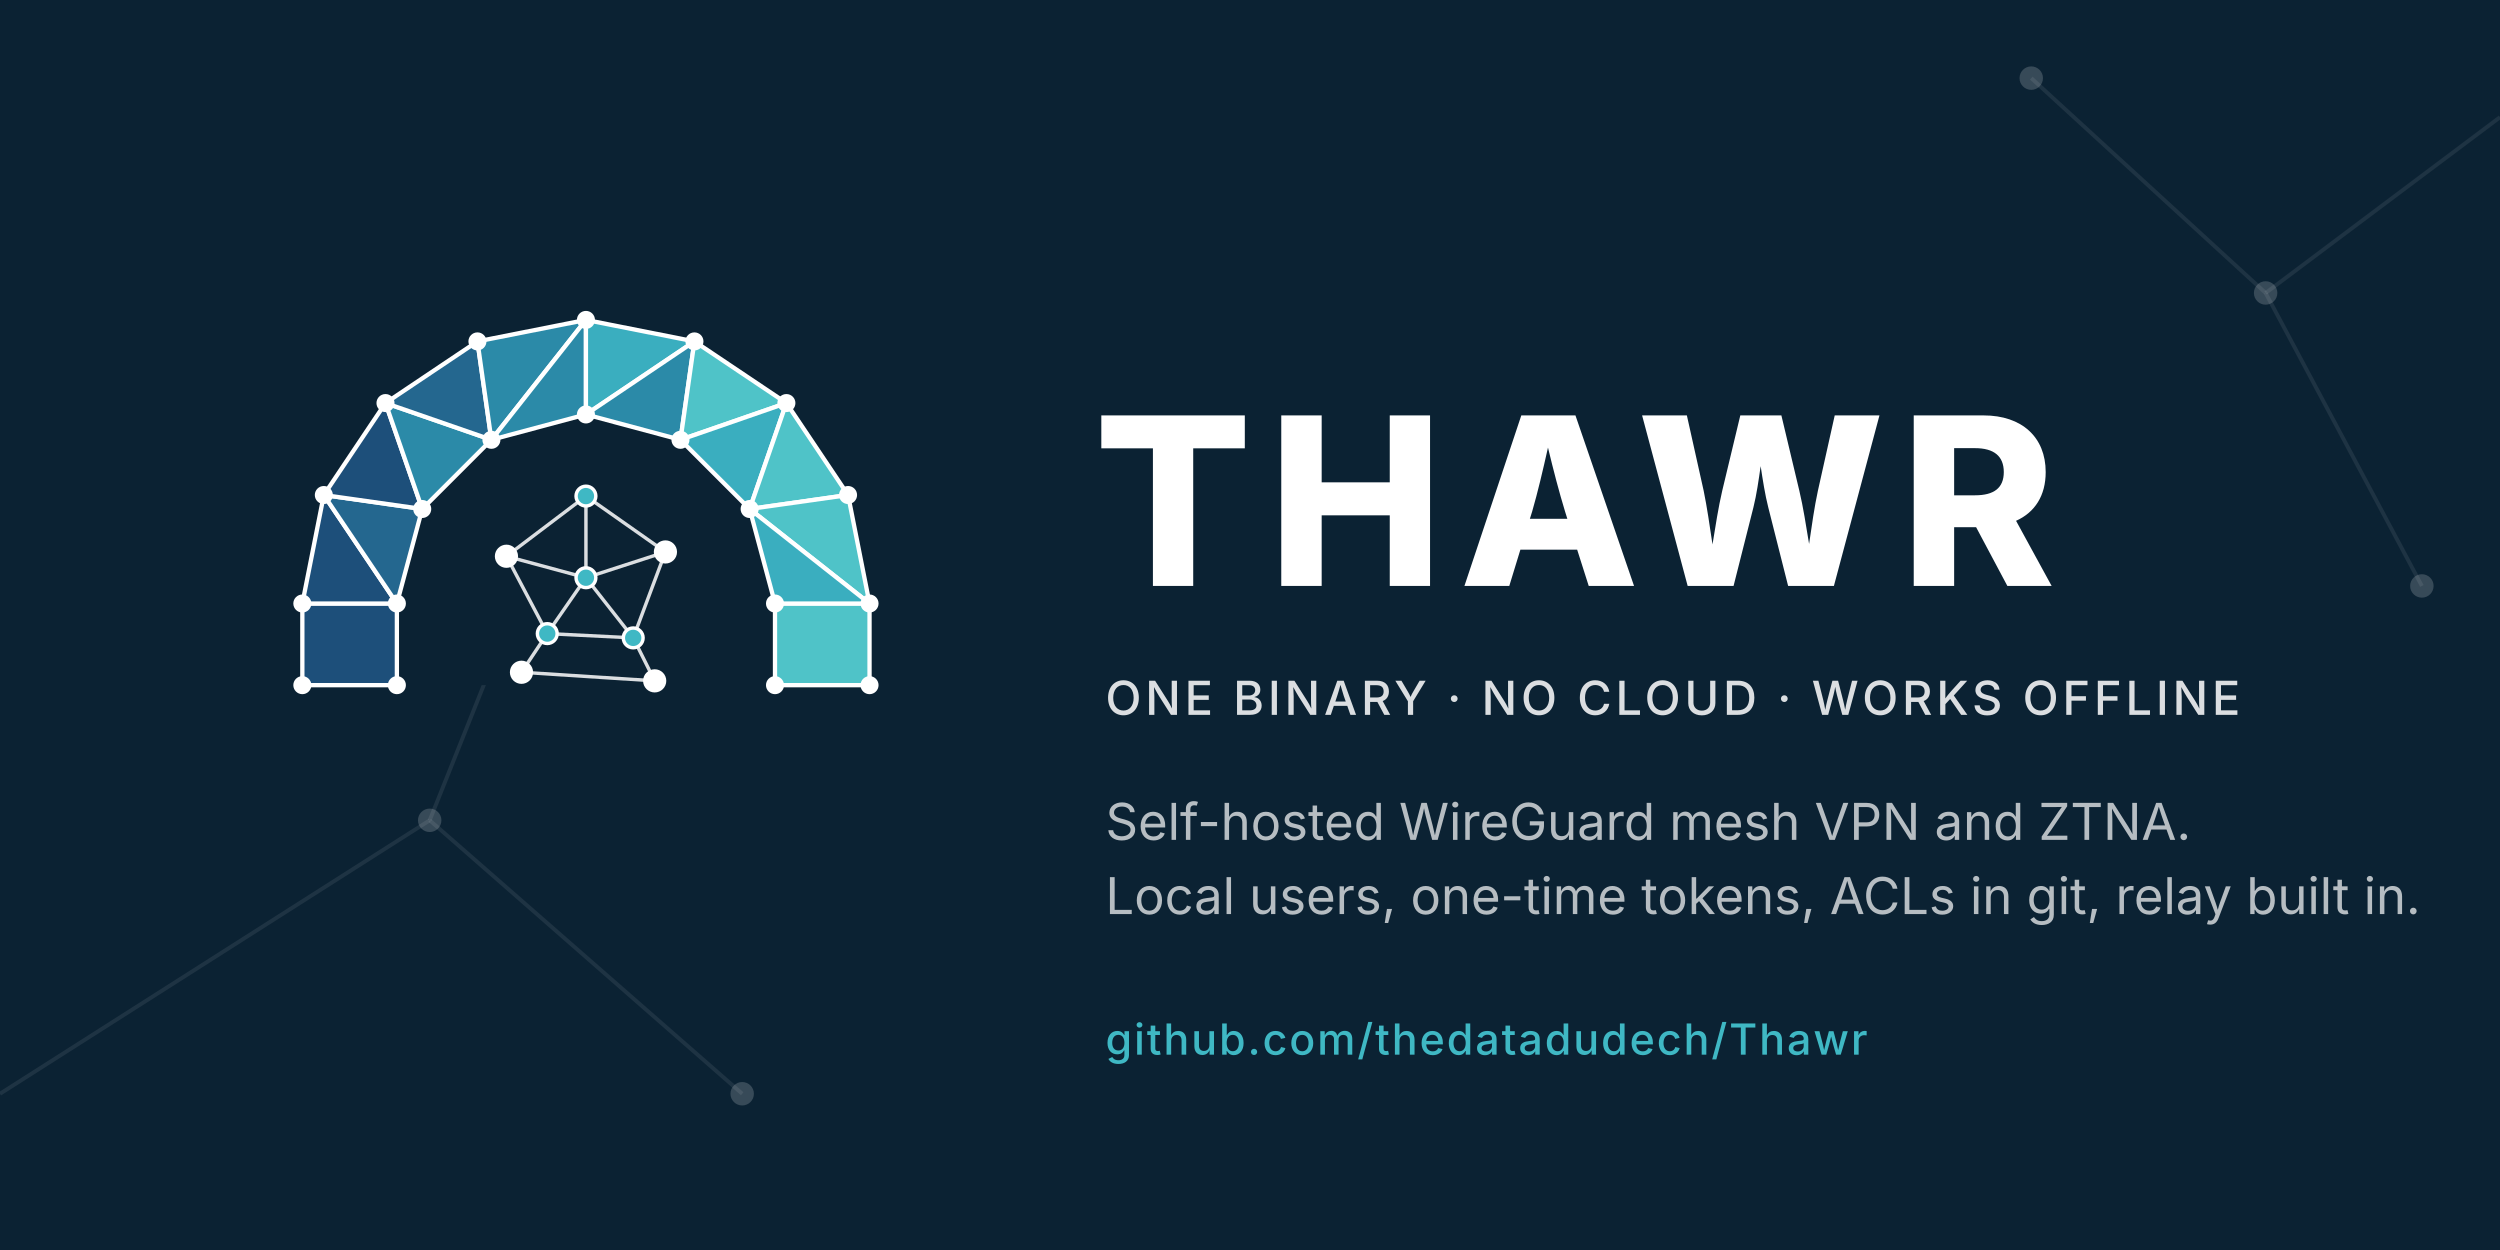
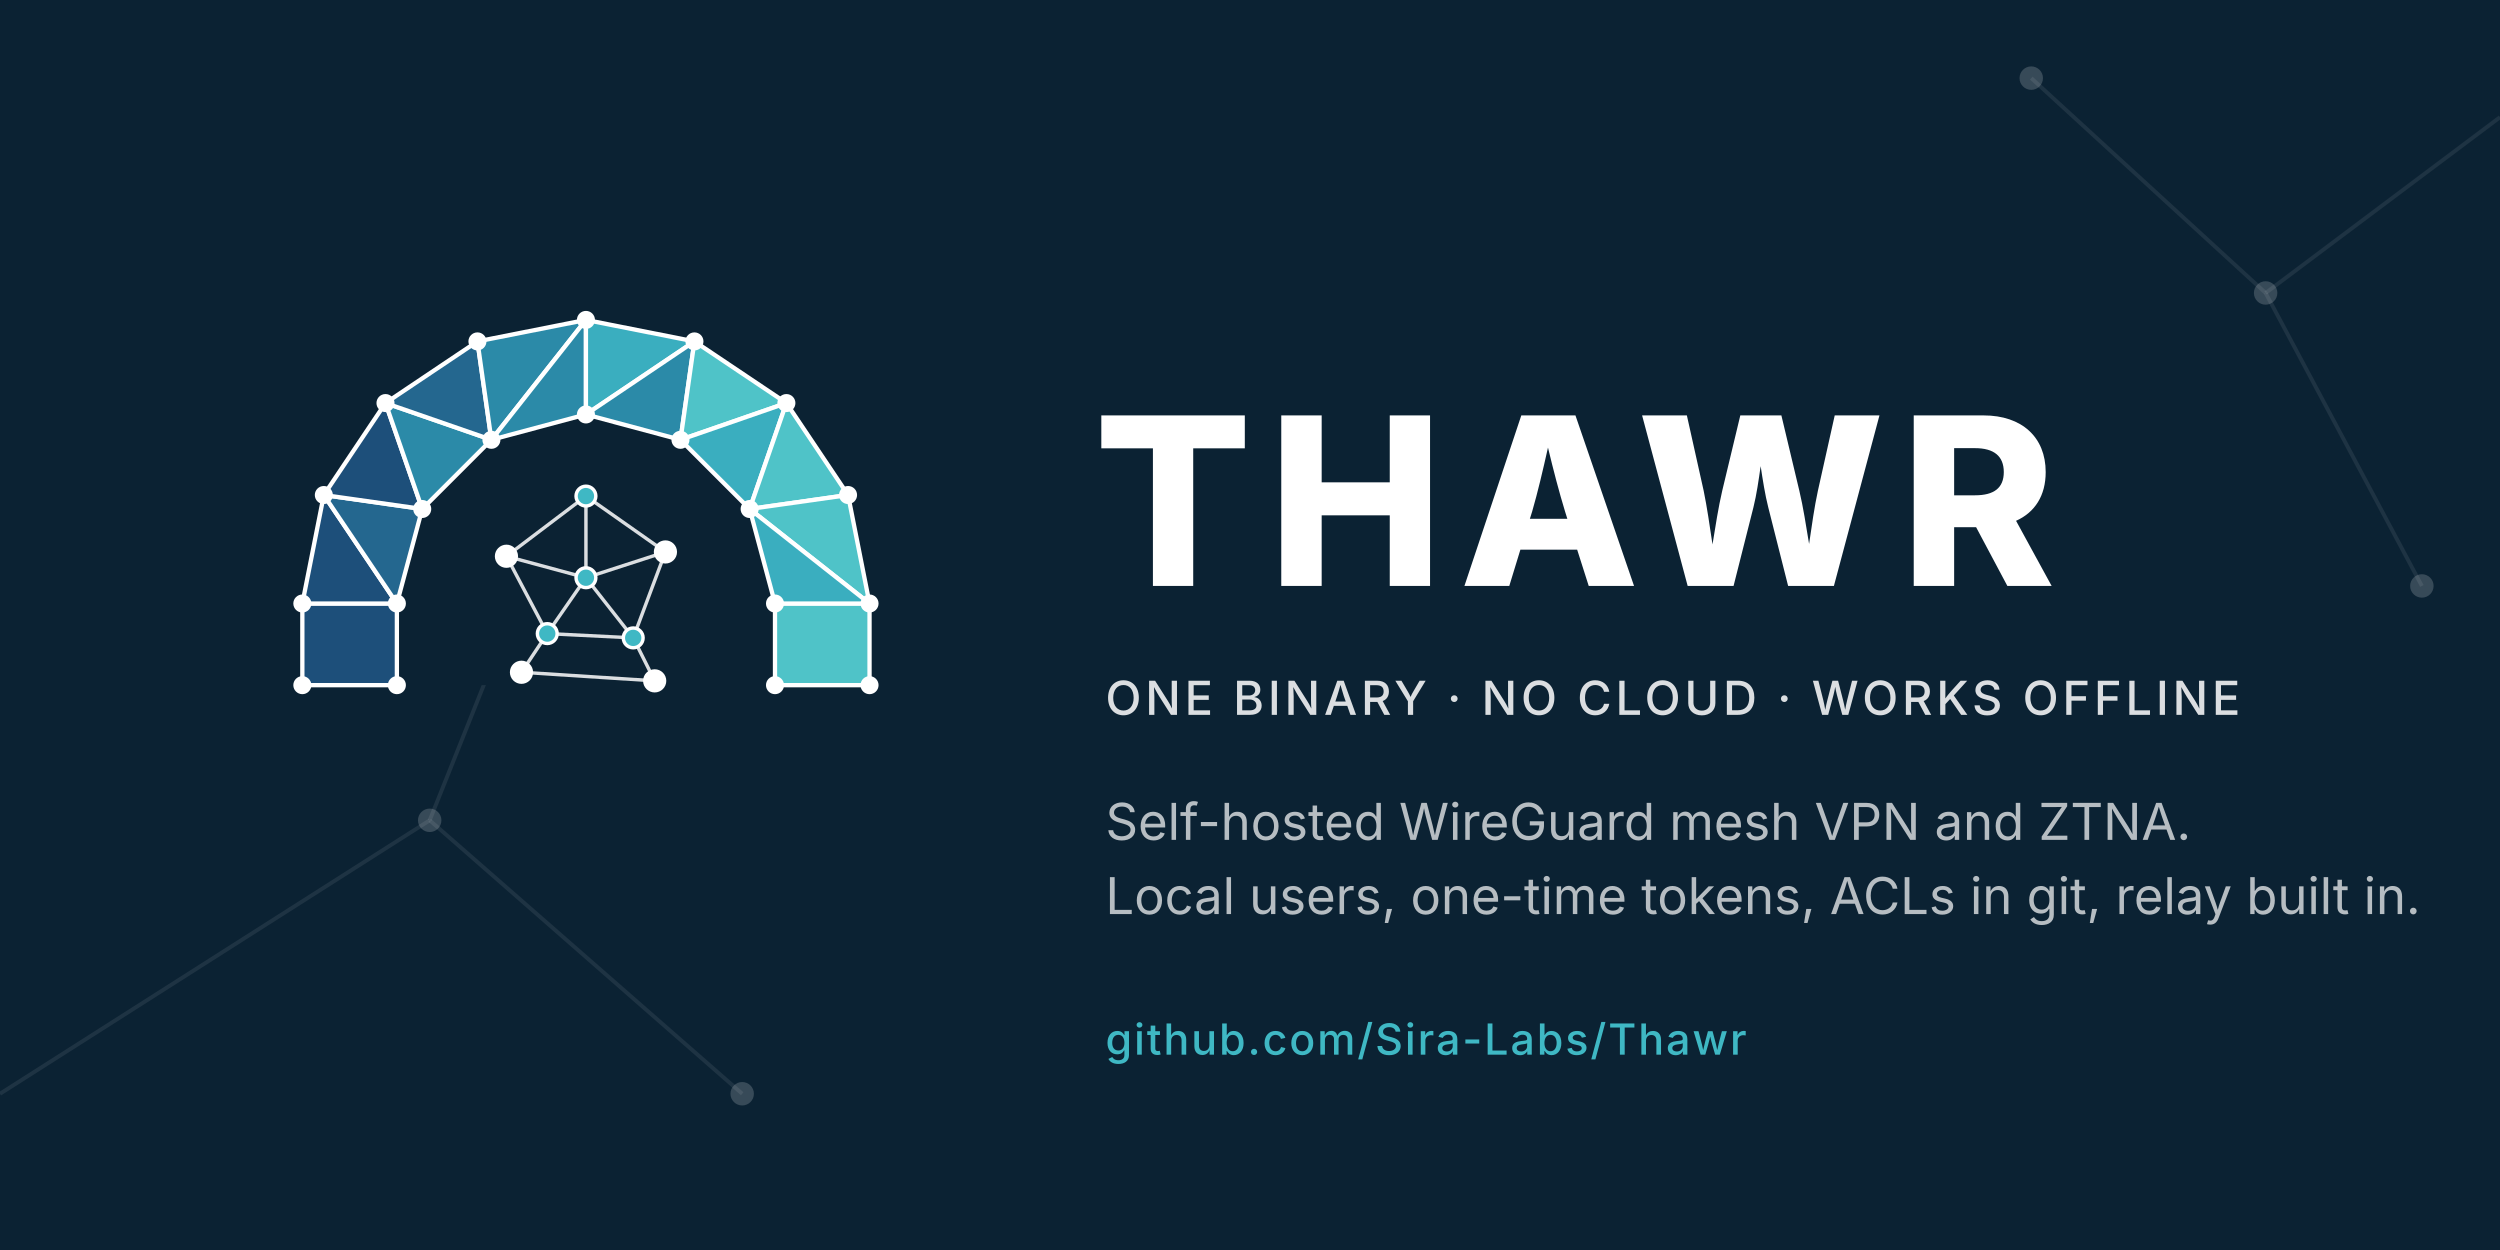
<svg xmlns="http://www.w3.org/2000/svg" viewBox="0 0 1280 640" width="1280" height="640" role="img" aria-label="Thawr">
  <rect width="1280" height="640" fill="#0b2233" />
  <g stroke="#ffffff" stroke-opacity="0.08" stroke-width="2">
    <line x1="0" y1="560" x2="220" y2="420" />
    <line x1="220" y1="420" x2="380" y2="560" />
    <line x1="220" y1="420" x2="300" y2="220" />
    <line x1="1280" y1="60" x2="1160" y2="150" />
    <line x1="1160" y1="150" x2="1040" y2="40" />
    <line x1="1160" y1="150" x2="1240" y2="300" />
  </g>
  <g fill="#ffffff" fill-opacity="0.18">
    <circle cx="220" cy="420" r="6" />
    <circle cx="300" cy="220" r="6" />
    <circle cx="380" cy="560" r="6" />
    <circle cx="1160" cy="150" r="6" />
    <circle cx="1040" cy="40" r="6" />
    <circle cx="1240" cy="300" r="6" />
  </g>
  <g transform="translate(80,100) scale(1.1)">
    <path d="M112.0,190.0 A88.0,88.0 0 0 1 288.0,190.0 L288.0,228.0 L112.0,228.0 Z" fill="#0b2233" />
    <polygon points="68.0,190.0 112.0,190.0 112.0,228.0 68.0,228.0" fill="#1d4f7a" stroke="#ffffff" stroke-width="2" stroke-linejoin="round" />
    <polygon points="288.0,190.0 332.0,190.0 332.0,228.0 288.0,228.0" fill="#4fc3c8" stroke="#ffffff" stroke-width="2" stroke-linejoin="round" />
    <polygon points="68.0,190.0 112.0,190.0 78.0,139.5" fill="#1d4f7a" stroke="#ffffff" stroke-width="2" stroke-linejoin="round" />
    <polygon points="112.0,190.0 78.0,139.5 123.8,146.0" fill="#24678f" stroke="#ffffff" stroke-width="2" stroke-linejoin="round" />
    <polygon points="78.0,139.5 123.8,146.0 106.7,96.7" fill="#1d4f7a" stroke="#ffffff" stroke-width="2" stroke-linejoin="round" />
    <polygon points="123.8,146.0 106.7,96.7 156.0,113.8" fill="#2b8aa8" stroke="#ffffff" stroke-width="2" stroke-linejoin="round" />
    <polygon points="106.7,96.7 156.0,113.8 149.5,68.0" fill="#24678f" stroke="#ffffff" stroke-width="2" stroke-linejoin="round" />
    <polygon points="149.5,68.0 156.0,113.8 200.0,58.0" fill="#2b8aa8" stroke="#ffffff" stroke-width="2" stroke-linejoin="round" />
    <polygon points="156.0,113.8 200.0,58.0 200.0,102.0" fill="#2b8aa8" stroke="#ffffff" stroke-width="2" stroke-linejoin="round" />
    <polygon points="200.0,58.0 200.0,102.0 250.5,68.0" fill="#3aaebf" stroke="#ffffff" stroke-width="2" stroke-linejoin="round" />
    <polygon points="200.0,102.0 250.5,68.0 244.0,113.8" fill="#2b8aa8" stroke="#ffffff" stroke-width="2" stroke-linejoin="round" />
    <polygon points="250.5,68.0 244.0,113.8 293.3,96.7" fill="#4fc3c8" stroke="#ffffff" stroke-width="2" stroke-linejoin="round" />
    <polygon points="244.0,113.8 293.3,96.7 276.2,146.0" fill="#3aaebf" stroke="#ffffff" stroke-width="2" stroke-linejoin="round" />
    <polygon points="293.3,96.7 276.2,146.0 322.0,139.5" fill="#4fc3c8" stroke="#ffffff" stroke-width="2" stroke-linejoin="round" />
    <polygon points="322.0,139.5 276.2,146.0 332.0,190.0" fill="#4fc3c8" stroke="#ffffff" stroke-width="2" stroke-linejoin="round" />
    <polygon points="276.2,146.0 332.0,190.0 288.0,190.0" fill="#3aaebf" stroke="#ffffff" stroke-width="2" stroke-linejoin="round" />
    <circle cx="68.0" cy="190.0" r="4.2" fill="#ffffff" />
    <circle cx="78.0" cy="139.5" r="4.2" fill="#ffffff" />
    <circle cx="106.7" cy="96.7" r="4.2" fill="#ffffff" />
    <circle cx="149.5" cy="68.0" r="4.2" fill="#ffffff" />
    <circle cx="200.0" cy="58.0" r="4.2" fill="#ffffff" />
    <circle cx="250.5" cy="68.0" r="4.2" fill="#ffffff" />
    <circle cx="293.3" cy="96.7" r="4.2" fill="#ffffff" />
    <circle cx="322.0" cy="139.5" r="4.2" fill="#ffffff" />
    <circle cx="332.0" cy="190.0" r="4.2" fill="#ffffff" />
    <circle cx="112.0" cy="190.0" r="4.2" fill="#ffffff" />
    <circle cx="123.8" cy="146.0" r="4.2" fill="#ffffff" />
    <circle cx="156.0" cy="113.8" r="4.2" fill="#ffffff" />
    <circle cx="200.0" cy="102.0" r="4.2" fill="#ffffff" />
    <circle cx="244.0" cy="113.8" r="4.2" fill="#ffffff" />
    <circle cx="276.2" cy="146.0" r="4.2" fill="#ffffff" />
    <circle cx="288.0" cy="190.0" r="4.2" fill="#ffffff" />
    <circle cx="68.0" cy="228.0" r="4.2" fill="#ffffff" />
    <circle cx="332.0" cy="228.0" r="4.2" fill="#ffffff" />
    <circle cx="112.0" cy="228.0" r="4.2" fill="#ffffff" />
    <circle cx="288.0" cy="228.0" r="4.2" fill="#ffffff" />
    <line x1="200" y1="140" x2="163" y2="168" stroke="#ffffff" stroke-width="1.6" stroke-opacity="0.85" />
    <line x1="200" y1="140" x2="237" y2="166" stroke="#ffffff" stroke-width="1.6" stroke-opacity="0.85" />
    <line x1="200" y1="140" x2="200" y2="178" stroke="#ffffff" stroke-width="1.6" stroke-opacity="0.85" />
    <line x1="163" y1="168" x2="182" y2="204" stroke="#ffffff" stroke-width="1.6" stroke-opacity="0.85" />
    <line x1="163" y1="168" x2="200" y2="178" stroke="#ffffff" stroke-width="1.6" stroke-opacity="0.85" />
    <line x1="237" y1="166" x2="222" y2="206" stroke="#ffffff" stroke-width="1.6" stroke-opacity="0.85" />
    <line x1="237" y1="166" x2="200" y2="178" stroke="#ffffff" stroke-width="1.6" stroke-opacity="0.85" />
    <line x1="182" y1="204" x2="200" y2="178" stroke="#ffffff" stroke-width="1.6" stroke-opacity="0.85" />
    <line x1="222" y1="206" x2="200" y2="178" stroke="#ffffff" stroke-width="1.6" stroke-opacity="0.85" />
    <line x1="182" y1="204" x2="222" y2="206" stroke="#ffffff" stroke-width="1.6" stroke-opacity="0.85" />
    <line x1="182" y1="204" x2="170" y2="222" stroke="#ffffff" stroke-width="1.6" stroke-opacity="0.85" />
    <line x1="222" y1="206" x2="232" y2="226" stroke="#ffffff" stroke-width="1.6" stroke-opacity="0.85" />
    <line x1="170" y1="222" x2="232" y2="226" stroke="#ffffff" stroke-width="1.6" stroke-opacity="0.85" />
    <circle cx="200" cy="140" r="4.6" fill="#3fb8c4" stroke="#ffffff" stroke-width="1.6" />
    <circle cx="163" cy="168" r="4.6" fill="#ffffff" stroke="#ffffff" stroke-width="1.6" />
    <circle cx="237" cy="166" r="4.6" fill="#ffffff" stroke="#ffffff" stroke-width="1.6" />
    <circle cx="182" cy="204" r="4.6" fill="#3fb8c4" stroke="#ffffff" stroke-width="1.6" />
    <circle cx="222" cy="206" r="4.6" fill="#3fb8c4" stroke="#ffffff" stroke-width="1.6" />
    <circle cx="200" cy="178" r="4.6" fill="#3fb8c4" stroke="#ffffff" stroke-width="1.6" />
    <circle cx="170" cy="222" r="4.6" fill="#ffffff" stroke="#ffffff" stroke-width="1.6" />
    <circle cx="232" cy="226" r="4.6" fill="#ffffff" stroke="#ffffff" stroke-width="1.6" />
  </g>
  <text x="560" y="300" font-family="Inter, 'Segoe UI', 'Helvetica Neue', Arial, sans-serif" font-size="120" font-weight="800" letter-spacing="8" fill="#ffffff">THAWR</text>
  <text x="566" y="366" font-family="Inter, 'Segoe UI', 'Helvetica Neue', Arial, sans-serif" font-size="24" font-weight="500" letter-spacing="2" fill="#ffffff" fill-opacity="0.85">ONE BINARY · NO CLOUD · WORKS OFFLINE</text>
  <text x="566" y="430" font-family="Inter, 'Segoe UI', 'Helvetica Neue', Arial, sans-serif" font-size="26" font-weight="400" fill="#ffffff" fill-opacity="0.7">Self-hosted WireGuard mesh VPN and ZTNA.</text>
  <text x="566" y="468" font-family="Inter, 'Segoe UI', 'Helvetica Neue', Arial, sans-serif" font-size="26" font-weight="400" fill="#ffffff" fill-opacity="0.7">Local users, one-time tokens, ACLs in git, relay built in.</text>
-   <text x="566" y="540" font-family="Inter, 'Segoe UI', 'Helvetica Neue', Arial, sans-serif" font-size="22" font-weight="500" letter-spacing="1" fill="#3fb8c4">github.com/thedatadudech/Thawr</text>
+   <text x="566" y="540" font-family="Inter, 'Segoe UI', 'Helvetica Neue', Arial, sans-serif" font-size="22" font-weight="500" letter-spacing="1" fill="#3fb8c4">github.com/Sira-Labs/Thawr</text>
</svg>
